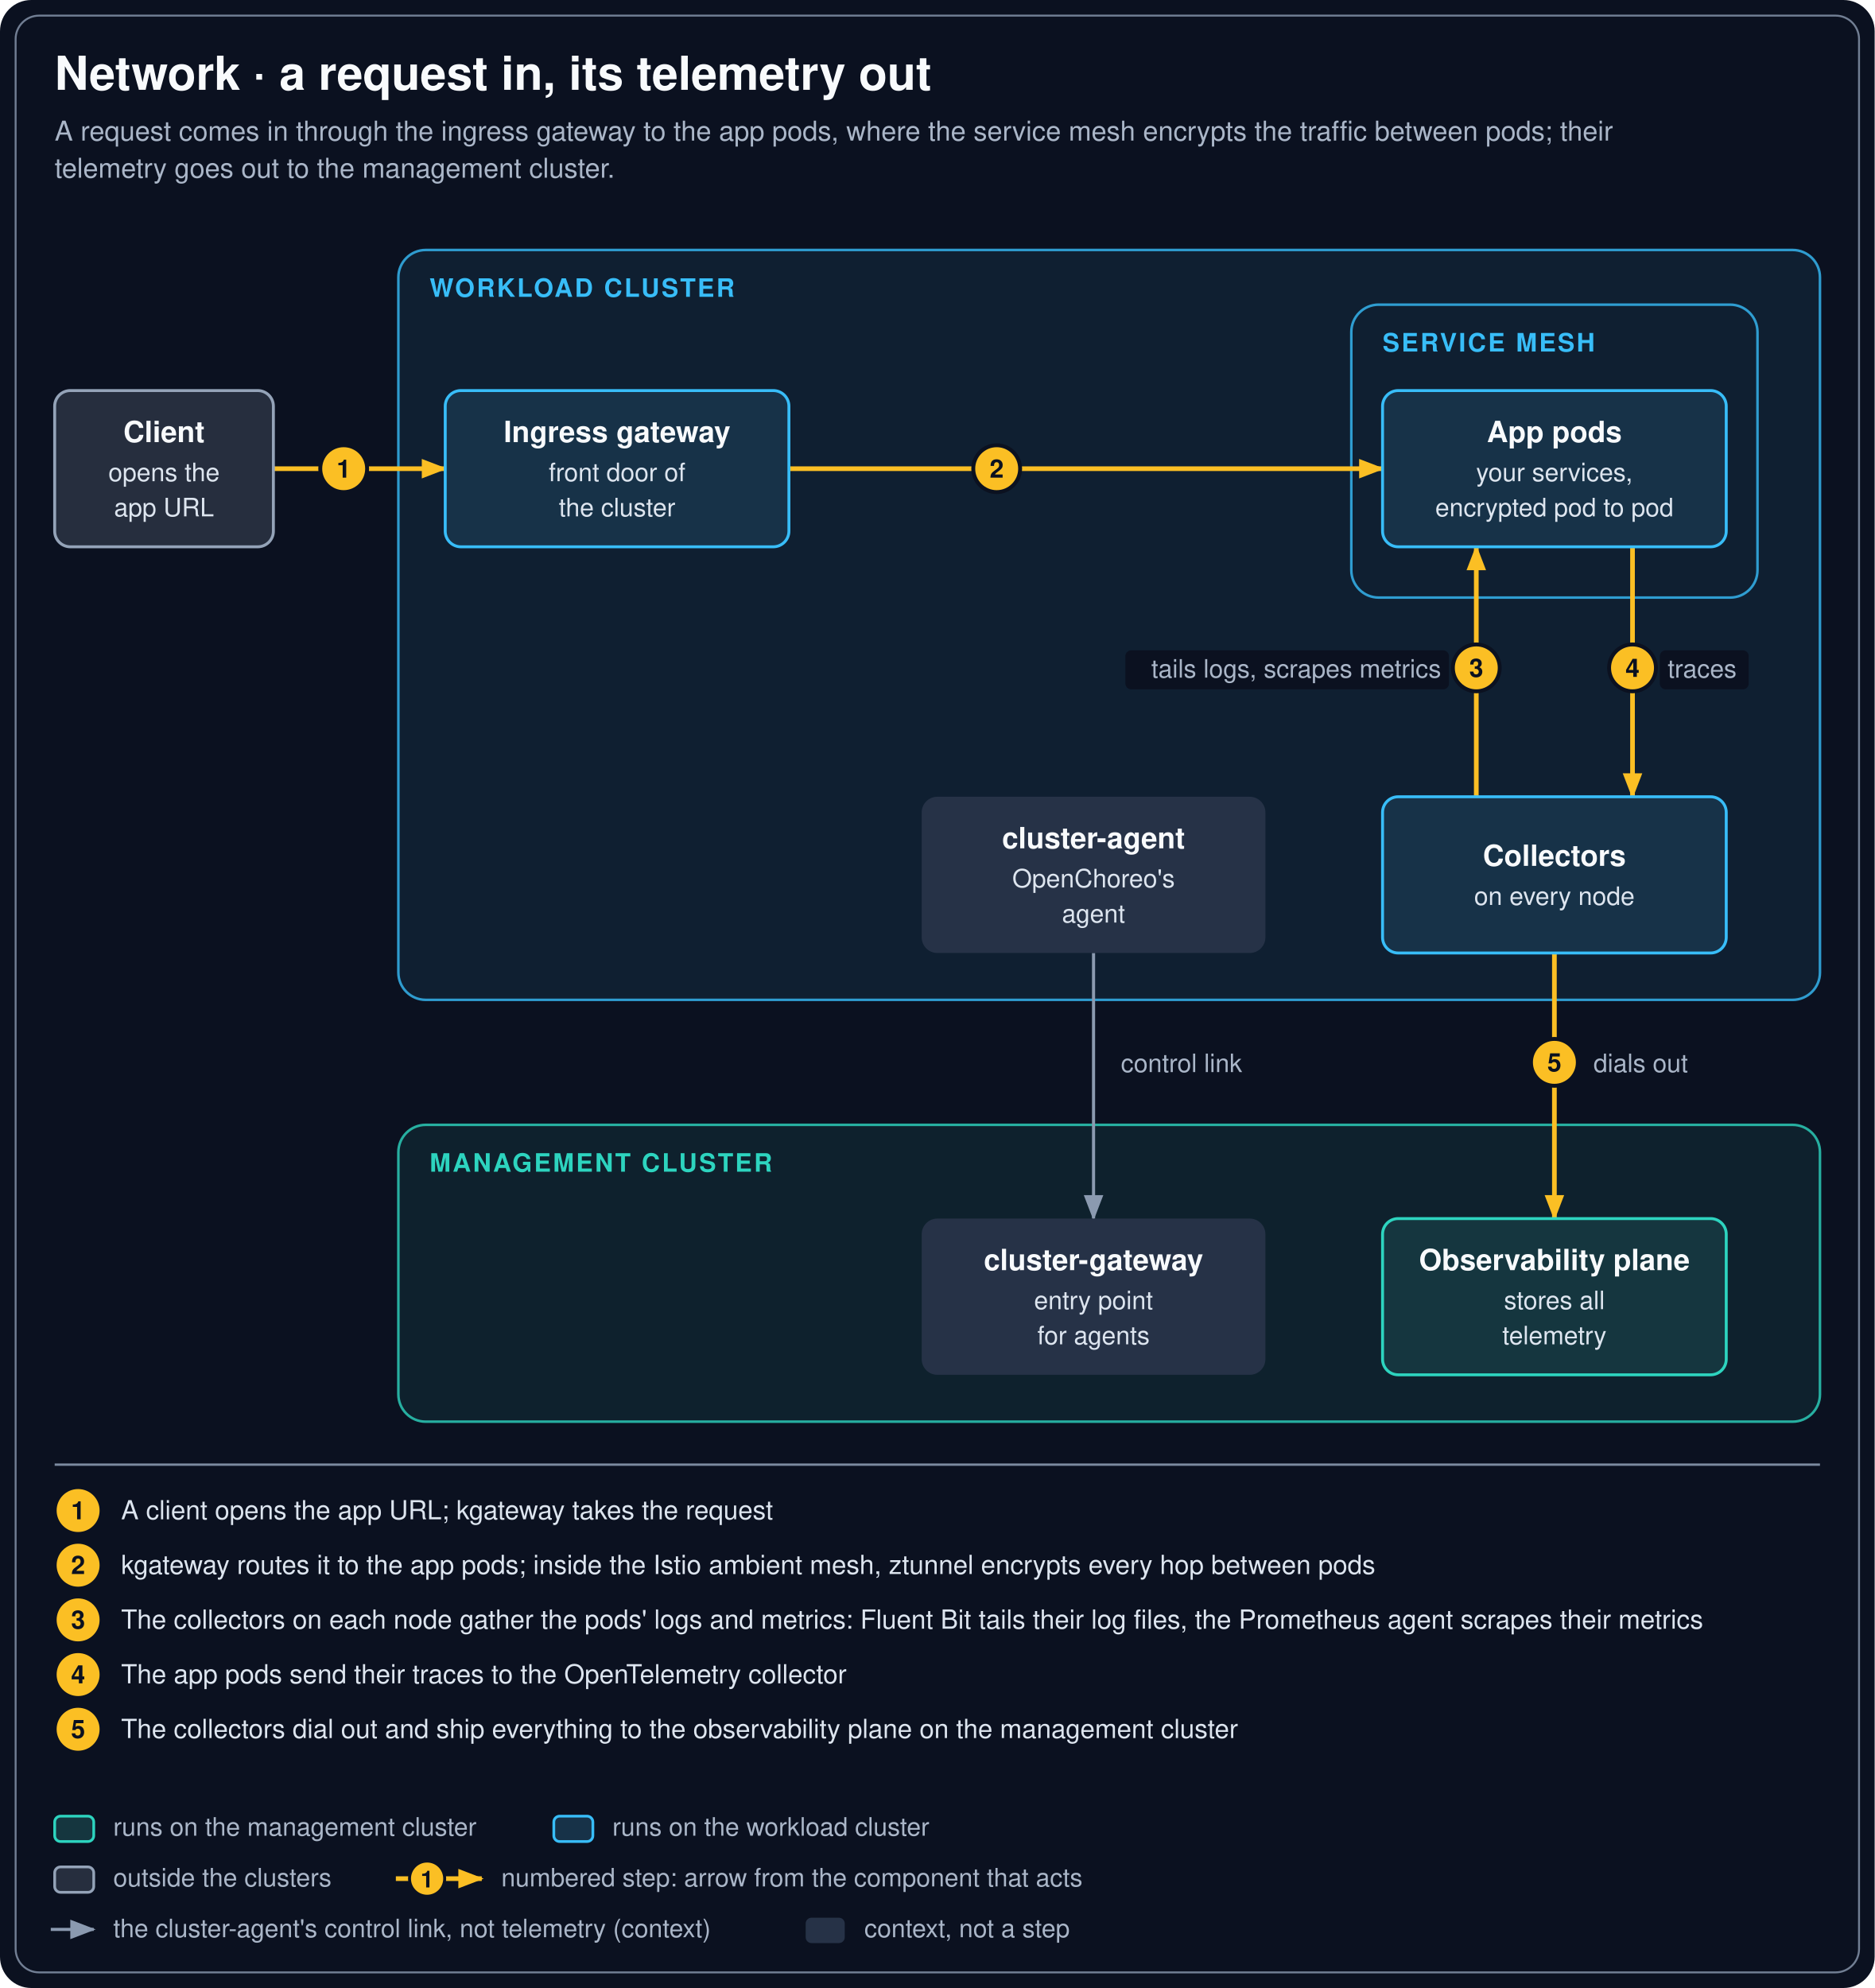
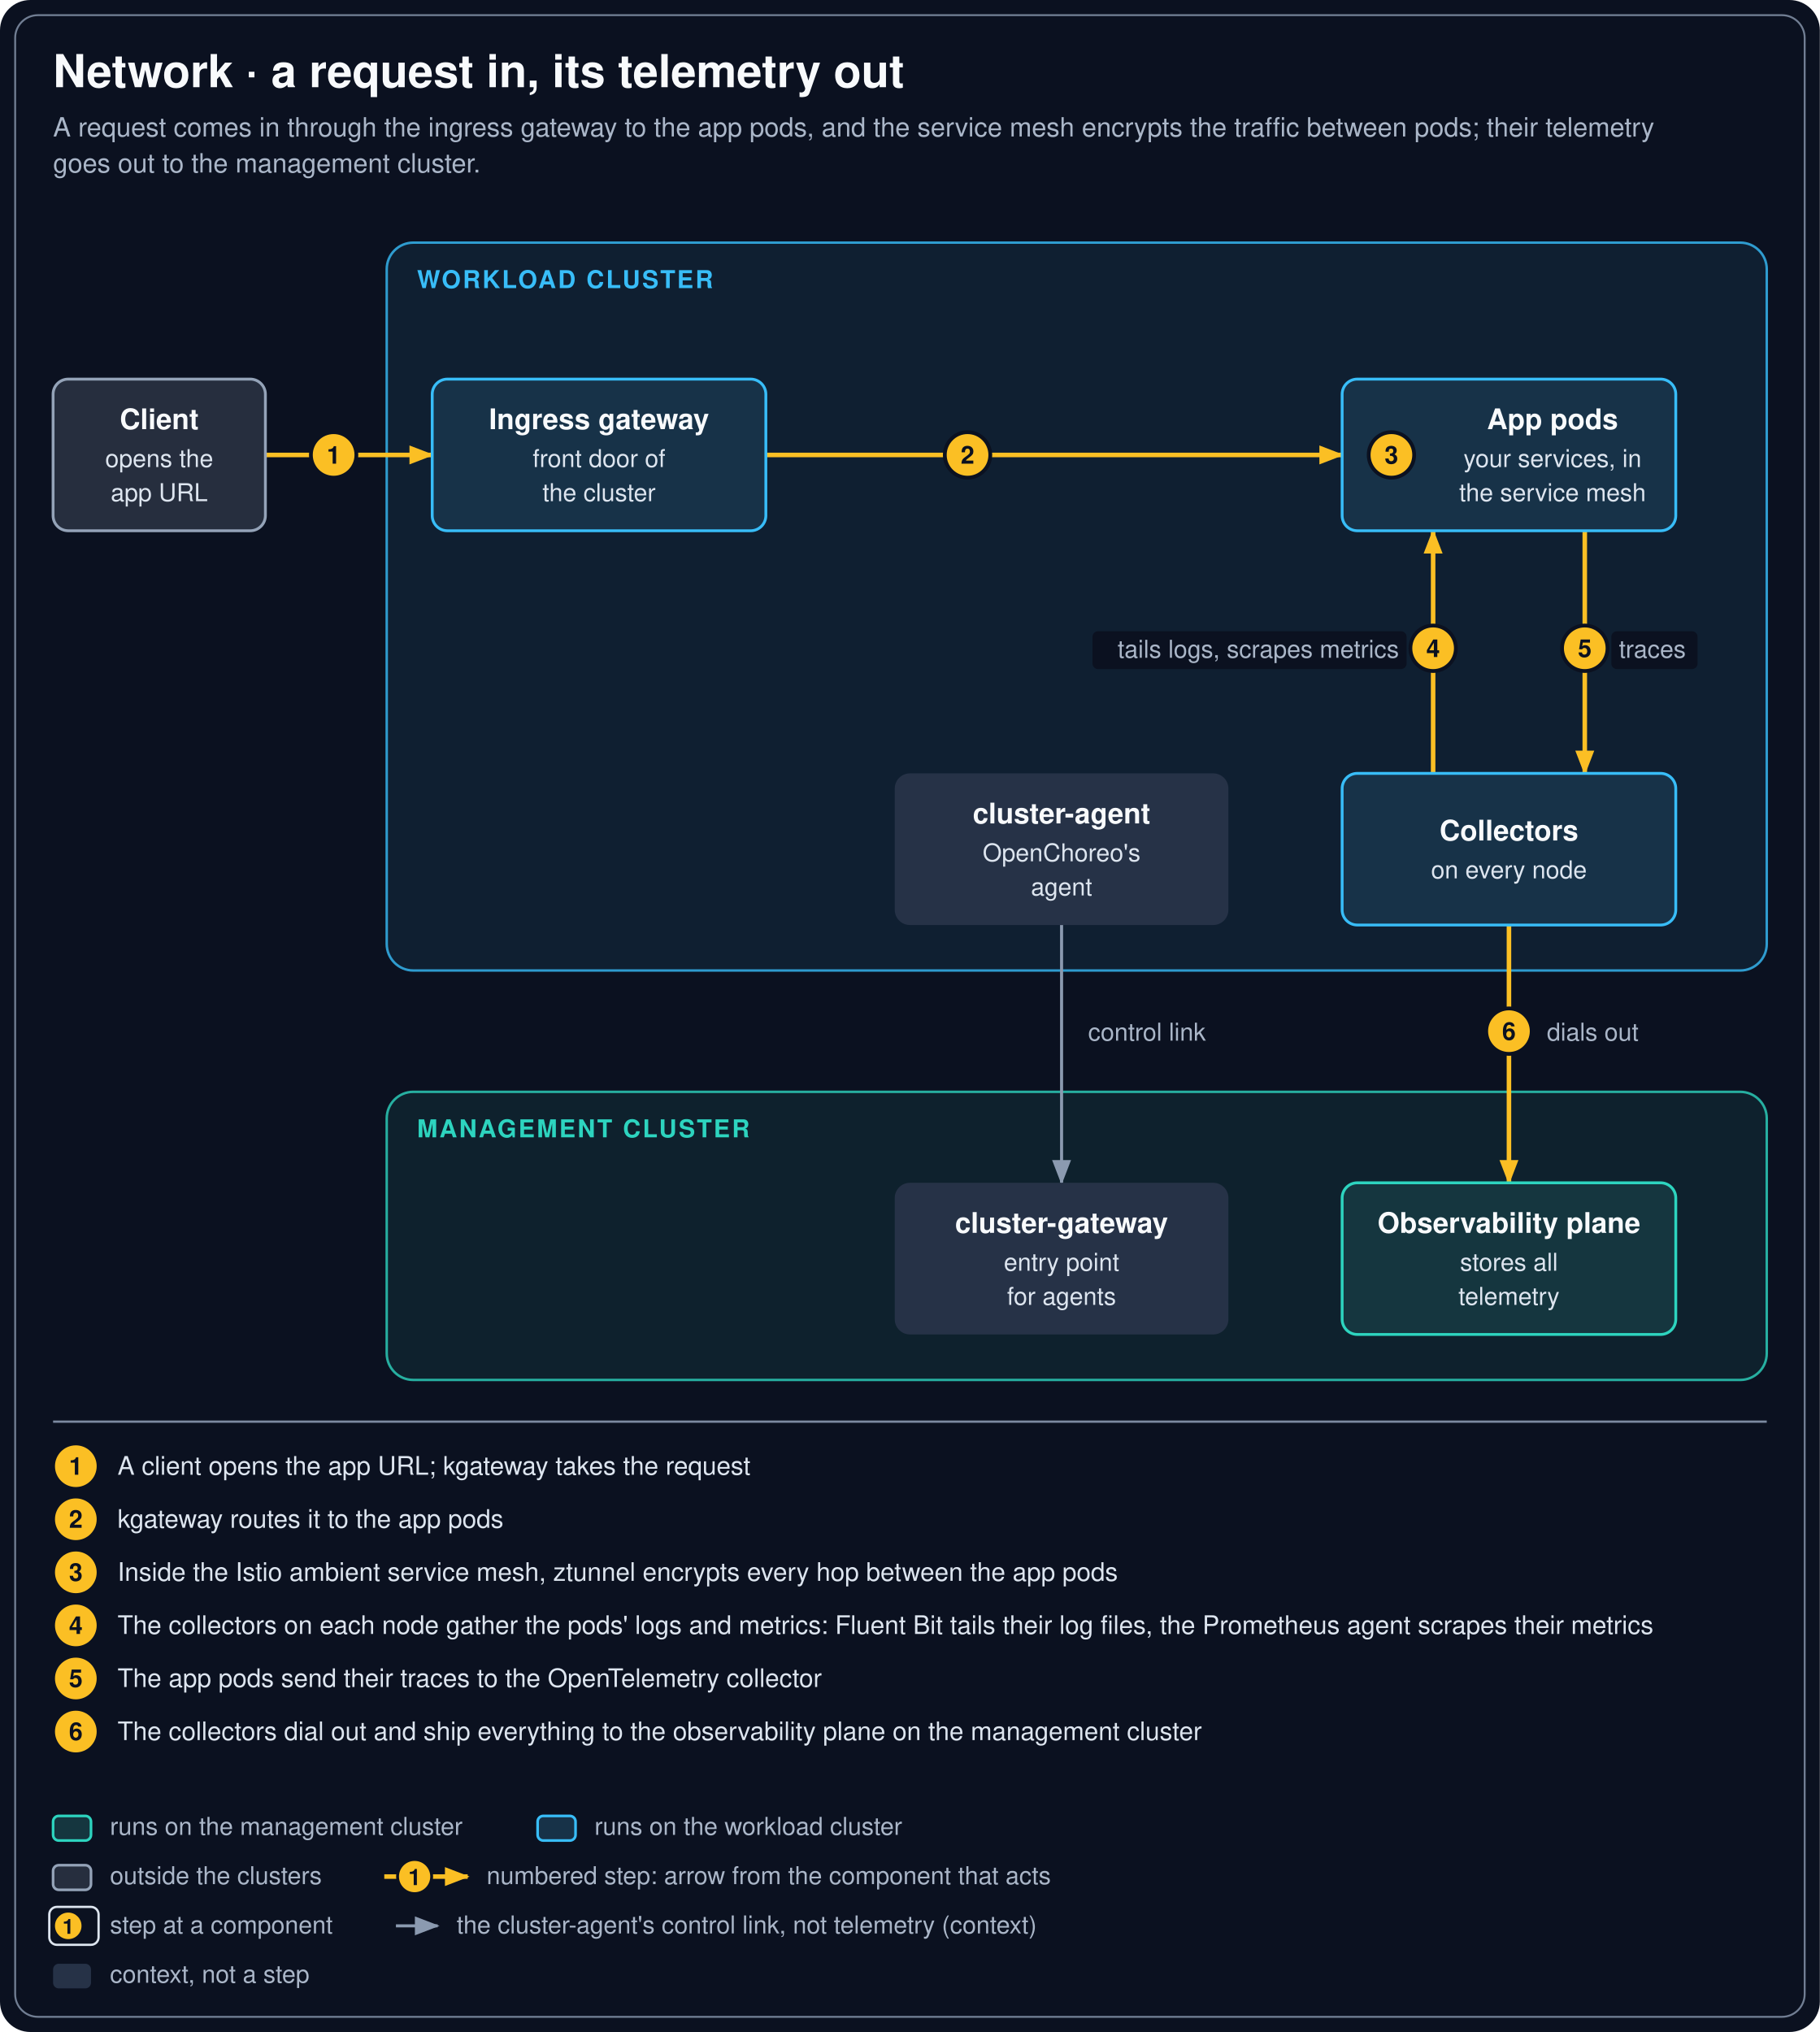
- <svg xmlns="http://www.w3.org/2000/svg" width="960" height="1018" viewBox="0 0 960 1018" role="img" aria-label="Network · a request in, its telemetry out">
-   <style>.s{font-family:'Segoe UI','Helvetica Neue',Helvetica,Arial,'Liberation Sans',sans-serif}.m{font-family:'JetBrains Mono',SFMono-Regular,Menlo,Consolas,'Liberation Mono',monospace}.fx{fill:none;stroke-width:3.4;stroke-linecap:round;stroke-dasharray:4 10;opacity:0;animation:fxdash .9s linear infinite,fxseq 8.00s linear infinite both}@keyframes fxdash{to{stroke-dashoffset:-14}}@keyframes fxseq{0%{opacity:0}3%{opacity:1}33.0%{opacity:1}38.0%{opacity:0}100%{opacity:0}}@media (prefers-reduced-motion:reduce){.fx{animation:none;opacity:0}}</style>
+ <svg xmlns="http://www.w3.org/2000/svg" width="960" height="1072" viewBox="0 0 960 1072" role="img" aria-label="Network · a request in, its telemetry out">
+   <style>.s{font-family:'Segoe UI','Helvetica Neue',Helvetica,Arial,'Liberation Sans',sans-serif}.m{font-family:'JetBrains Mono',SFMono-Regular,Menlo,Consolas,'Liberation Mono',monospace}.fx{fill:none;stroke-width:3.4;stroke-linecap:round;stroke-dasharray:4 10;opacity:0;animation:fxdash .9s linear infinite,fxseq 9.10s linear infinite both}@keyframes fxdash{to{stroke-dashoffset:-14}}@keyframes fxseq{0%{opacity:0}3%{opacity:1}29.0%{opacity:1}34.0%{opacity:0}100%{opacity:0}}@media (prefers-reduced-motion:reduce){.fx{animation:none;opacity:0}}</style>
  <defs>
    <marker id="ah8b9ab0" markerWidth="13" markerHeight="10" refX="12" refY="5" orient="auto" markerUnits="userSpaceOnUse">
      <path d="M0,0 L13,5 L0,10 z" fill="#8b9ab0" />
    </marker>
    <marker id="as8b9ab0" markerWidth="13" markerHeight="10" refX="1" refY="5" orient="auto" markerUnits="userSpaceOnUse">
      <path d="M13,0 L0,5 L13,10 z" fill="#8b9ab0" />
    </marker>
    <marker id="ahfbbf24" markerWidth="13" markerHeight="10" refX="12" refY="5" orient="auto" markerUnits="userSpaceOnUse">
      <path d="M0,0 L13,5 L0,10 z" fill="#fbbf24" />
    </marker>
    <marker id="asfbbf24" markerWidth="13" markerHeight="10" refX="1" refY="5" orient="auto" markerUnits="userSpaceOnUse">
      <path d="M13,0 L0,5 L13,10 z" fill="#fbbf24" />
    </marker>
  </defs>
-   <rect width="960" height="1018" rx="16" fill="#0b1120" />
-   <rect x="8" y="8" width="944" height="1002" rx="12" fill="none" stroke="#8b9ab0" stroke-opacity=".8" />
+   <rect width="960" height="1072" rx="16" fill="#0b1120" />
+   <rect x="8" y="8" width="944" height="1056" rx="12" fill="none" stroke="#8b9ab0" stroke-opacity=".8" />
  <rect x="204" y="128" width="728" height="384" rx="14" fill="#0f1f31" stroke="#38bdf8" stroke-opacity=".8" stroke-width="1.3" />
  <text class="s" x="220.0" y="152.0" font-size="13" fill="#38bdf8" font-weight="700" letter-spacing="1.0">WORKLOAD CLUSTER</text>
-   <rect x="692" y="156" width="208" height="150" rx="14" fill="#0f1f31" stroke="#38bdf8" stroke-opacity=".8" stroke-width="1.3" />
-   <text class="s" x="708.0" y="180.0" font-size="13" fill="#38bdf8" font-weight="700" letter-spacing="1.0">SERVICE MESH</text>
  <rect x="204" y="576" width="728" height="152" rx="14" fill="#0e212d" stroke="#2dd4bf" stroke-opacity=".8" stroke-width="1.3" />
  <text class="s" x="220.0" y="600.0" font-size="13" fill="#2dd4bf" font-weight="700" letter-spacing="1.0">MANAGEMENT CLUSTER</text>
  <path d="M 140.0 240.0 L 228.0 240.0" fill="none" stroke="#fbbf24" stroke-width="2.4" stroke-linejoin="round" marker-end="url(#ahfbbf24)" />
  <path d="M 404.0 240.0 L 708.0 240.0" fill="none" stroke="#fbbf24" stroke-width="2.4" stroke-linejoin="round" marker-end="url(#ahfbbf24)" />
  <path d="M 756.0 408.0 L 756.0 280.0" fill="none" stroke="#fbbf24" stroke-width="2.4" stroke-linejoin="round" marker-end="url(#ahfbbf24)" />
  <path d="M 836.0 280.0 L 836.0 408.0" fill="none" stroke="#fbbf24" stroke-width="2.4" stroke-linejoin="round" marker-end="url(#ahfbbf24)" />
  <path d="M 796.0 488.0 L 796.0 624.0" fill="none" stroke="#fbbf24" stroke-width="2.4" stroke-linejoin="round" marker-end="url(#ahfbbf24)" />
  <path d="M 560.0 488.0 L 560.0 624.0" fill="none" stroke="#8b9ab0" stroke-width="1.6" stroke-linejoin="round" marker-end="url(#ah8b9ab0)" />
  <path class="fx" d="M 140.0 240.0 L 228.0 240.0" stroke="#fde5a7" style="animation-delay:0s,0.00s" />
  <path class="fx" d="M 404.0 240.0 L 708.0 240.0" stroke="#fde5a7" style="animation-delay:0s,1.10s" />
-   <path class="fx" d="M 756.0 408.0 L 756.0 280.0" stroke="#fde5a7" style="animation-delay:0s,2.20s" />
-   <path class="fx" d="M 836.0 280.0 L 836.0 408.0" stroke="#fde5a7" style="animation-delay:0s,3.30s" />
-   <path class="fx" d="M 796.0 488.0 L 796.0 624.0" stroke="#fde5a7" style="animation-delay:0s,4.40s" />
+   <path class="fx" d="M 756.0 408.0 L 756.0 280.0" stroke="#fde5a7" style="animation-delay:0s,3.30s" />
+   <path class="fx" d="M 836.0 280.0 L 836.0 408.0" stroke="#fde5a7" style="animation-delay:0s,4.40s" />
+   <path class="fx" d="M 796.0 488.0 L 796.0 624.0" stroke="#fde5a7" style="animation-delay:0s,5.50s" />
  <rect x="28" y="200" width="112" height="80" rx="8" fill="#262e3e" stroke="#94a3b8" stroke-width="1.5" />
  <text class="s" x="84.0" y="226.4" font-size="15" fill="#f8fafc" font-weight="600" text-anchor="middle">Client</text>
  <text class="s" x="84.0" y="246.4" font-size="13" fill="#dde5ef" text-anchor="middle">opens the</text>
  <text class="s" x="84.0" y="264.4" font-size="13" fill="#dde5ef" text-anchor="middle">app URL</text>
  <rect x="228" y="200" width="176" height="80" rx="8" fill="#173248" stroke="#38bdf8" stroke-width="1.5" />
  <text class="s" x="316.0" y="226.4" font-size="15" fill="#f8fafc" font-weight="600" text-anchor="middle">Ingress gateway</text>
  <text class="s" x="316.0" y="246.4" font-size="13" fill="#dde5ef" text-anchor="middle">front door of</text>
  <text class="s" x="316.0" y="264.4" font-size="13" fill="#dde5ef" text-anchor="middle">the cluster</text>
  <rect x="708" y="200" width="176" height="80" rx="8" fill="#173248" stroke="#38bdf8" stroke-width="1.5" />
-   <text class="s" x="796.0" y="226.4" font-size="15" fill="#f8fafc" font-weight="600" text-anchor="middle">App pods</text>
-   <text class="s" x="796.0" y="246.4" font-size="13" fill="#dde5ef" text-anchor="middle">your services,</text>
-   <text class="s" x="796.0" y="264.4" font-size="13" fill="#dde5ef" text-anchor="middle">encrypted pod to pod</text>
+   <text class="s" x="819.0" y="226.4" font-size="15" fill="#f8fafc" font-weight="600" text-anchor="middle">App pods</text>
+   <text class="s" x="819.0" y="246.4" font-size="13" fill="#dde5ef" text-anchor="middle">your services, in</text>
+   <text class="s" x="819.0" y="264.4" font-size="13" fill="#dde5ef" text-anchor="middle">the service mesh</text>
  <rect x="472" y="408" width="176" height="80" rx="8" fill="#263247" stroke="none" stroke-width="0" />
  <text class="s" x="560.0" y="434.4" font-size="15" fill="#f8fafc" font-weight="600" text-anchor="middle">cluster-agent</text>
  <text class="s" x="560.0" y="454.4" font-size="13" fill="#dde5ef" text-anchor="middle">OpenChoreo's</text>
  <text class="s" x="560.0" y="472.4" font-size="13" fill="#dde5ef" text-anchor="middle">agent</text>
  <rect x="708" y="408" width="176" height="80" rx="8" fill="#173248" stroke="#38bdf8" stroke-width="1.5" />
  <text class="s" x="796.0" y="443.4" font-size="15" fill="#f8fafc" font-weight="600" text-anchor="middle">Collectors</text>
  <text class="s" x="796.0" y="463.4" font-size="13" fill="#dde5ef" text-anchor="middle">on every node</text>
  <rect x="472" y="624" width="176" height="80" rx="8" fill="#263247" stroke="none" stroke-width="0" />
  <text class="s" x="560.0" y="650.4" font-size="15" fill="#f8fafc" font-weight="600" text-anchor="middle">cluster-gateway</text>
  <text class="s" x="560.0" y="670.4" font-size="13" fill="#dde5ef" text-anchor="middle">entry point</text>
  <text class="s" x="560.0" y="688.4" font-size="13" fill="#dde5ef" text-anchor="middle">for agents</text>
  <rect x="708" y="624" width="176" height="80" rx="8" fill="#15363f" stroke="#2dd4bf" stroke-width="1.5" />
  <text class="s" x="796.0" y="650.4" font-size="15" fill="#f8fafc" font-weight="600" text-anchor="middle">Observability plane</text>
  <text class="s" x="796.0" y="670.4" font-size="13" fill="#dde5ef" text-anchor="middle">stores all</text>
  <text class="s" x="796.0" y="688.4" font-size="13" fill="#dde5ef" text-anchor="middle">telemetry</text>
  <text class="s" x="28.0" y="46.0" font-size="24" fill="#f8fafc" font-weight="700">Network · a request in, its telemetry out</text>
-   <text class="s" x="28.0" y="72.0" font-size="14" fill="#aab6c8">A request comes in through the ingress gateway to the app pods, where the service mesh encrypts the traffic between pods; their</text>
-   <text class="s" x="28.0" y="91.0" font-size="14" fill="#aab6c8">telemetry goes out to the management cluster.</text>
+   <text class="s" x="28.0" y="72.0" font-size="14" fill="#aab6c8">A request comes in through the ingress gateway to the app pods, and the service mesh encrypts the traffic between pods; their telemetry</text>
+   <text class="s" x="28.0" y="91.0" font-size="14" fill="#aab6c8">goes out to the management cluster.</text>
+   <circle cx="734.0" cy="240.0" r="12" fill="#fbbf24" stroke="#0b1120" stroke-width="2" />
+   <text class="s" x="734.0" y="244.6" font-size="13" font-weight="700" fill="#0b1120" text-anchor="middle">3</text>
  <circle cx="176.0" cy="240.0" r="12" fill="#fbbf24" stroke="#0b1120" stroke-width="2" />
  <text class="s" x="176.0" y="244.6" font-size="13" font-weight="700" fill="#0b1120" text-anchor="middle">1</text>
  <circle cx="510.4" cy="240.0" r="12" fill="#fbbf24" stroke="#0b1120" stroke-width="2" />
  <text class="s" x="510.4" y="244.6" font-size="13" font-weight="700" fill="#0b1120" text-anchor="middle">2</text>
  <rect x="576.3" y="333.0" width="165.7" height="20.0" rx="3" fill="#0b1120" />
  <text class="s" x="738.0" y="347.0" font-size="13" fill="#aab6c8" text-anchor="end">tails logs, scrapes metrics</text>
  <circle cx="756.0" cy="342.0" r="12" fill="#fbbf24" stroke="#0b1120" stroke-width="2" />
-   <text class="s" x="756.0" y="346.6" font-size="13" font-weight="700" fill="#0b1120" text-anchor="middle">3</text>
+   <text class="s" x="756.0" y="346.6" font-size="13" font-weight="700" fill="#0b1120" text-anchor="middle">4</text>
  <rect x="850.0" y="333.0" width="45.5" height="20.0" rx="3" fill="#0b1120" />
  <text class="s" x="854.0" y="347.0" font-size="13" fill="#aab6c8">traces</text>
  <circle cx="836.0" cy="342.0" r="12" fill="#fbbf24" stroke="#0b1120" stroke-width="2" />
-   <text class="s" x="836.0" y="346.6" font-size="13" font-weight="700" fill="#0b1120" text-anchor="middle">4</text>
+   <text class="s" x="836.0" y="346.6" font-size="13" font-weight="700" fill="#0b1120" text-anchor="middle">5</text>
  <rect x="812.0" y="535.0" width="59.3" height="20.0" rx="3" fill="#0b1120" />
  <text class="s" x="816.0" y="549.0" font-size="13" fill="#aab6c8">dials out</text>
  <circle cx="796.0" cy="544.0" r="12" fill="#fbbf24" stroke="#0b1120" stroke-width="2" />
-   <text class="s" x="796.0" y="548.6" font-size="13" font-weight="700" fill="#0b1120" text-anchor="middle">5</text>
+   <text class="s" x="796.0" y="548.6" font-size="13" font-weight="700" fill="#0b1120" text-anchor="middle">6</text>
  <rect x="570.0" y="535.0" width="73.9" height="20.0" rx="3" fill="#0b1120" />
  <text class="s" x="574.0" y="549.0" font-size="13" fill="#aab6c8">control link</text>
  <line x1="28" y1="750" x2="932" y2="750" stroke="#7c8aa0" stroke-width="1.2" />
  <circle cx="40" cy="773.5" r="11" fill="#fbbf24" />
  <text class="s" x="40" y="778" font-size="13" font-weight="700" fill="#0b1120" text-anchor="middle">1</text>
  <text class="s" x="62.0" y="778.0" font-size="13.5" fill="#dde5ef">A client opens the app URL; kgateway takes the request</text>
  <circle cx="40" cy="801.5" r="11" fill="#fbbf24" />
  <text class="s" x="40" y="806" font-size="13" font-weight="700" fill="#0b1120" text-anchor="middle">2</text>
-   <text class="s" x="62.0" y="806.0" font-size="13.5" fill="#dde5ef">kgateway routes it to the app pods; inside the Istio ambient mesh, ztunnel encrypts every hop between pods</text>
+   <text class="s" x="62.0" y="806.0" font-size="13.5" fill="#dde5ef">kgateway routes it to the app pods</text>
  <circle cx="40" cy="829.5" r="11" fill="#fbbf24" />
  <text class="s" x="40" y="834" font-size="13" font-weight="700" fill="#0b1120" text-anchor="middle">3</text>
-   <text class="s" x="62.0" y="834.0" font-size="13.5" fill="#dde5ef">The collectors on each node gather the pods' logs and metrics: Fluent Bit tails their log files, the Prometheus agent scrapes their metrics</text>
+   <text class="s" x="62.0" y="834.0" font-size="13.5" fill="#dde5ef">Inside the Istio ambient service mesh, ztunnel encrypts every hop between the app pods</text>
  <circle cx="40" cy="857.5" r="11" fill="#fbbf24" />
  <text class="s" x="40" y="862" font-size="13" font-weight="700" fill="#0b1120" text-anchor="middle">4</text>
-   <text class="s" x="62.0" y="862.0" font-size="13.5" fill="#dde5ef">The app pods send their traces to the OpenTelemetry collector</text>
+   <text class="s" x="62.0" y="862.0" font-size="13.5" fill="#dde5ef">The collectors on each node gather the pods' logs and metrics: Fluent Bit tails their log files, the Prometheus agent scrapes their metrics</text>
  <circle cx="40" cy="885.5" r="11" fill="#fbbf24" />
  <text class="s" x="40" y="890" font-size="13" font-weight="700" fill="#0b1120" text-anchor="middle">5</text>
-   <text class="s" x="62.0" y="890.0" font-size="13.5" fill="#dde5ef">The collectors dial out and ship everything to the observability plane on the management cluster</text>
-   <rect x="28" y="930" width="20" height="13" rx="3" fill="#15363f" stroke="#2dd4bf" stroke-width="1.4" />
-   <text class="s" x="58.0" y="940.0" font-size="13" fill="#aab6c8">runs on the management cluster</text>
-   <rect x="283.605" y="930" width="20" height="13" rx="3" fill="#173248" stroke="#38bdf8" stroke-width="1.4" />
-   <text class="s" x="313.6" y="940.0" font-size="13" fill="#aab6c8">runs on the workload cluster</text>
-   <rect x="28" y="956" width="20" height="13" rx="3" fill="#262e3e" stroke="#94a3b8" stroke-width="1.4" />
-   <text class="s" x="58.0" y="966.0" font-size="13" fill="#aab6c8">outside the clusters</text>
-   <path d="M 202.715 962 L 246.715 962" stroke="#fbbf24" stroke-width="2.4" marker-end="url(#ahfbbf24)" />
-   <circle cx="218.715" cy="962" r="9" fill="#fbbf24" stroke="#0b1120" stroke-width="1.5" />
-   <text class="s" x="218.715" y="966.5" font-size="12" font-weight="700" fill="#0b1120" text-anchor="middle">1</text>
-   <text class="s" x="256.7" y="966.0" font-size="13" fill="#aab6c8">numbered step: arrow from the component that acts</text>
-   <path d="M 26 988 L 48 988" stroke="#8b9ab0" stroke-width="1.6" marker-end="url(#ah8b9ab0)" />
-   <text class="s" x="58.0" y="992.0" font-size="13" fill="#aab6c8">the cluster-agent's control link, not telemetry (context)</text>
-   <rect x="412.586" y="982" width="20" height="13" rx="3" fill="#263247" />
-   <text class="s" x="442.6" y="992.0" font-size="13" fill="#aab6c8">context, not a step</text>
+   <text class="s" x="62.0" y="890.0" font-size="13.5" fill="#dde5ef">The app pods send their traces to the OpenTelemetry collector</text>
+   <circle cx="40" cy="913.5" r="11" fill="#fbbf24" />
+   <text class="s" x="40" y="918" font-size="13" font-weight="700" fill="#0b1120" text-anchor="middle">6</text>
+   <text class="s" x="62.0" y="918.0" font-size="13.5" fill="#dde5ef">The collectors dial out and ship everything to the observability plane on the management cluster</text>
+   <rect x="28" y="958" width="20" height="13" rx="3" fill="#15363f" stroke="#2dd4bf" stroke-width="1.4" />
+   <text class="s" x="58.0" y="968.0" font-size="13" fill="#aab6c8">runs on the management cluster</text>
+   <rect x="283.605" y="958" width="20" height="13" rx="3" fill="#173248" stroke="#38bdf8" stroke-width="1.4" />
+   <text class="s" x="313.6" y="968.0" font-size="13" fill="#aab6c8">runs on the workload cluster</text>
+   <rect x="28" y="984" width="20" height="13" rx="3" fill="#262e3e" stroke="#94a3b8" stroke-width="1.4" />
+   <text class="s" x="58.0" y="994.0" font-size="13" fill="#aab6c8">outside the clusters</text>
+   <path d="M 202.715 990 L 246.715 990" stroke="#fbbf24" stroke-width="2.4" marker-end="url(#ahfbbf24)" />
+   <circle cx="218.715" cy="990" r="9" fill="#fbbf24" stroke="#0b1120" stroke-width="1.5" />
+   <text class="s" x="218.715" y="994.5" font-size="12" font-weight="700" fill="#0b1120" text-anchor="middle">1</text>
+   <text class="s" x="256.7" y="994.0" font-size="13" fill="#aab6c8">numbered step: arrow from the component that acts</text>
+   <rect x="26" y="1006" width="26" height="20" rx="4" fill="none" stroke="#dde5ef" stroke-width="1.2" />
+   <circle cx="36" cy="1016" r="7" fill="#fbbf24" />
+   <text class="s" x="36" y="1020.2" font-size="11" font-weight="700" fill="#0b1120" text-anchor="middle">1</text>
+   <text class="s" x="58.0" y="1020.0" font-size="13" fill="#aab6c8">step at a component</text>
+   <path d="M 208.861 1016 L 230.861 1016" stroke="#8b9ab0" stroke-width="1.6" marker-end="url(#ah8b9ab0)" />
+   <text class="s" x="240.9" y="1020.0" font-size="13" fill="#aab6c8">the cluster-agent's control link, not telemetry (context)</text>
+   <rect x="28" y="1036" width="20" height="13" rx="3" fill="#263247" />
+   <text class="s" x="58.0" y="1046.0" font-size="13" fill="#aab6c8">context, not a step</text>
</svg>
